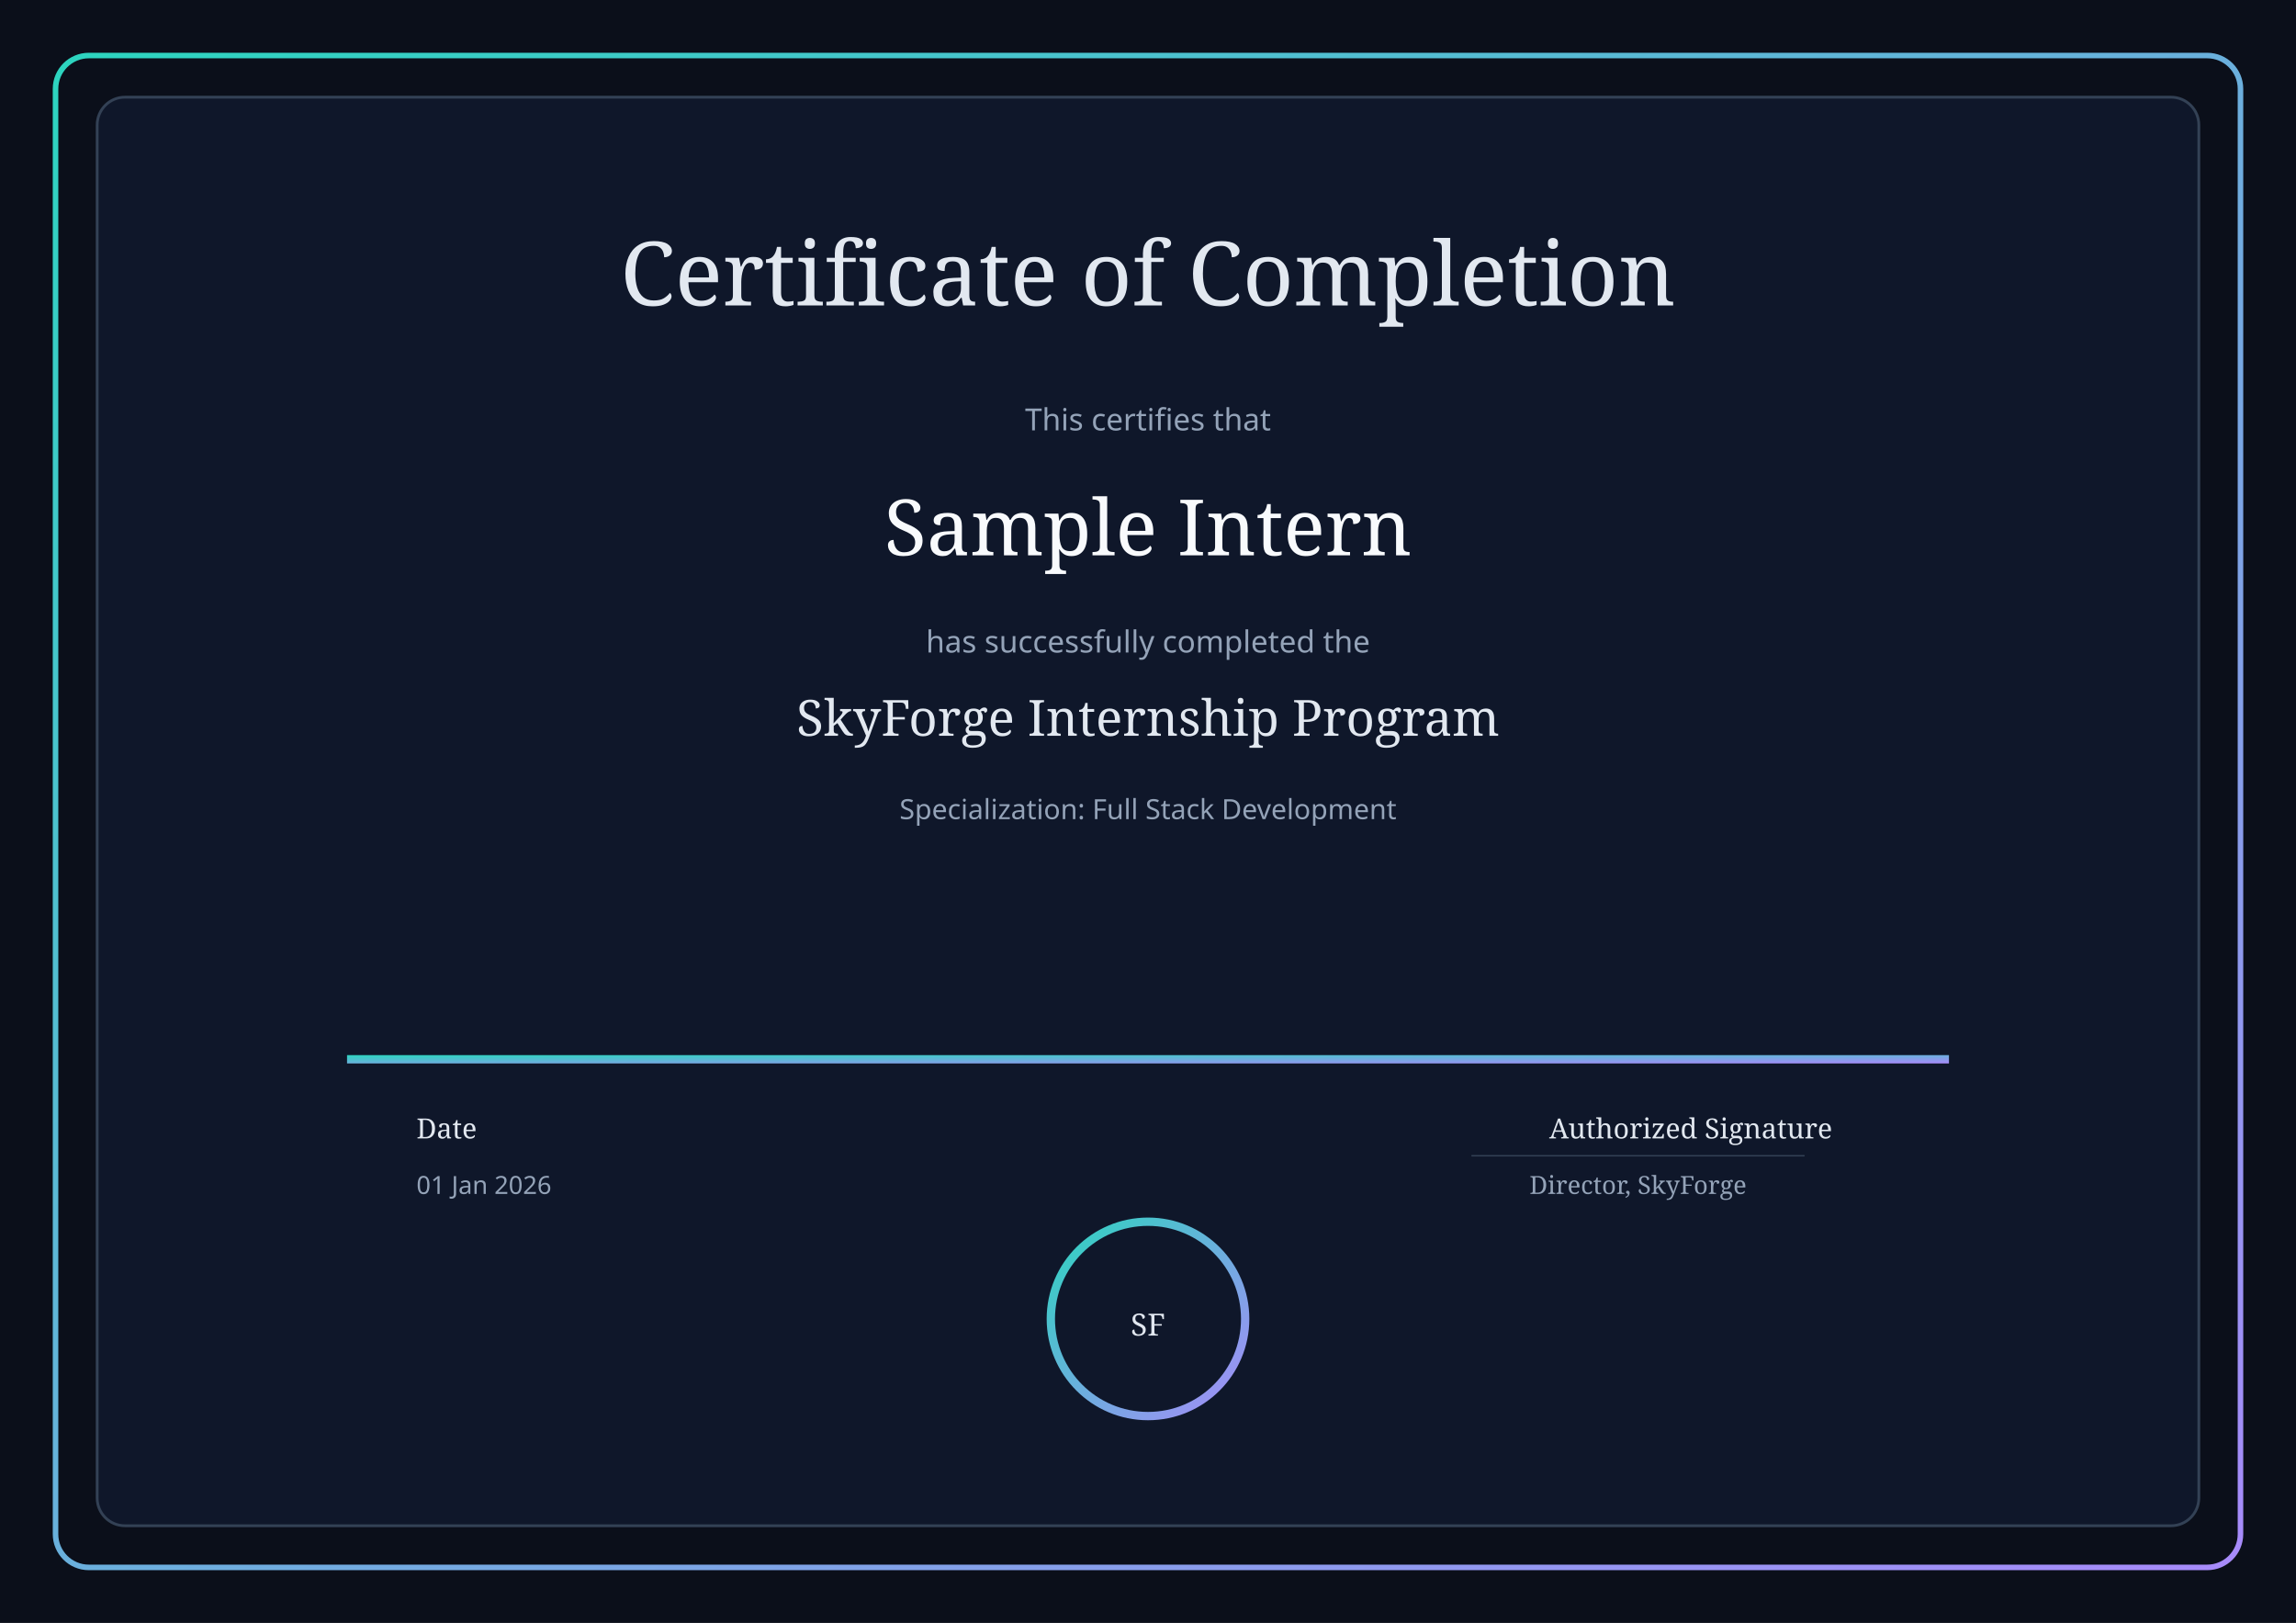
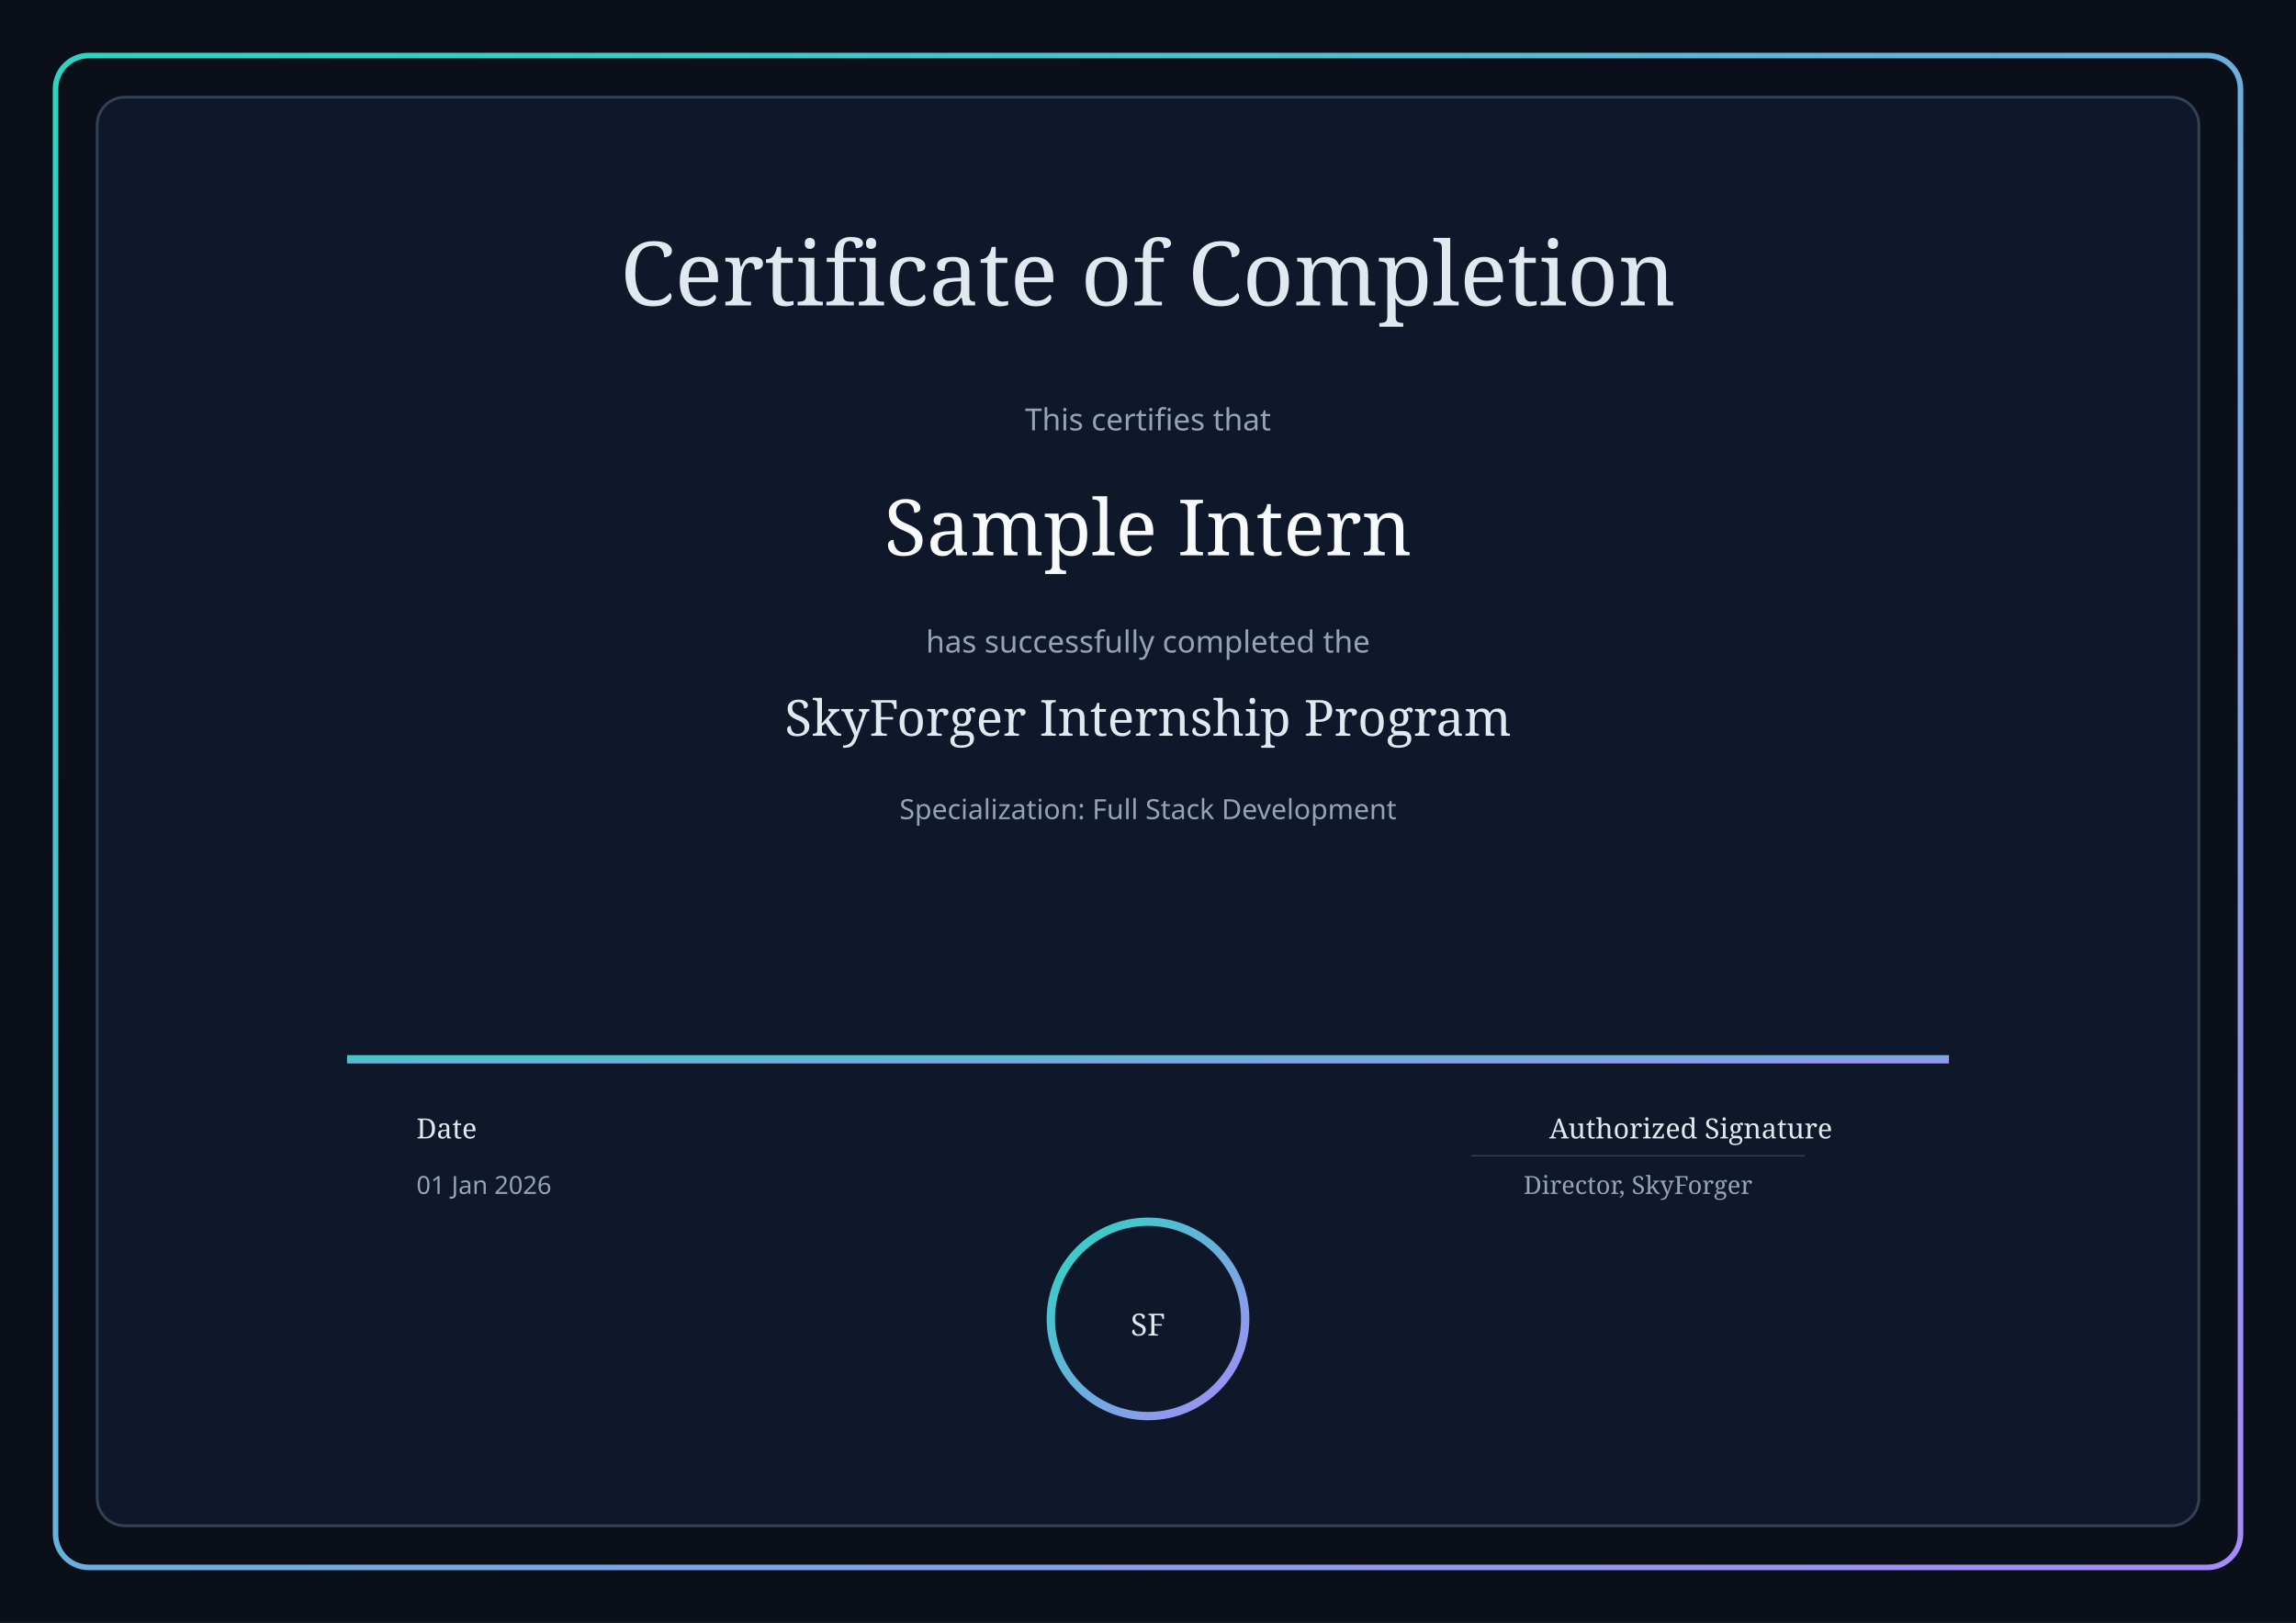
<svg xmlns="http://www.w3.org/2000/svg" width="1654" height="1169" viewBox="0 0 1654 1169">
  <defs>
    <linearGradient id="g" x1="0" y1="0" x2="1" y2="1">
      <stop offset="0" stop-color="#2dd4bf" />
      <stop offset="1" stop-color="#a78bfa" />
    </linearGradient>
  </defs>
  <rect width="1654" height="1169" fill="#0b0f1a" />
  <rect x="40" y="40" width="1574" height="1089" rx="24" fill="none" stroke="url(#g)" stroke-width="4" />
  <rect x="70" y="70" width="1514" height="1029" rx="20" fill="#0f172a" stroke="#334155" stroke-width="2" />
  <text x="827" y="220" font-family="Georgia, serif" font-size="64" fill="#e2e8f0" text-anchor="middle">Certificate of Completion</text>
  <text x="827" y="310" font-family="sans-serif" font-size="22" fill="#94a3b8" text-anchor="middle">This certifies that</text>
  <text x="827" y="400" font-family="Georgia, serif" font-size="56" fill="#f8fafc" text-anchor="middle">Sample Intern</text>
  <text x="827" y="470" font-family="sans-serif" font-size="22" fill="#94a3b8" text-anchor="middle">has successfully completed the</text>
-   <text x="827" y="530" font-family="Georgia, serif" font-size="36" fill="#e2e8f0" text-anchor="middle">SkyForge Internship Program</text>
+   <text x="827" y="530" font-family="Georgia, serif" font-size="36" fill="#e2e8f0" text-anchor="middle">SkyForger Internship Program</text>
  <text x="827" y="590" font-family="sans-serif" font-size="20" fill="#94a3b8" text-anchor="middle">Specialization: Full Stack Development</text>
  <g transform="translate(250,760)">
    <rect width="1154" height="6" fill="url(#g)" />
  </g>
  <g transform="translate(300,820)">
    <text x="0" y="0" font-family="Georgia, serif" font-size="20" fill="#e2e8f0">Date</text>
    <text x="0" y="40" font-family="sans-serif" font-size="18" fill="#94a3b8">01 Jan 2026</text>
  </g>
  <g transform="translate(1320,820)">
    <text x="0" y="0" font-family="Georgia, serif" font-size="20" fill="#e2e8f0" text-anchor="end">Authorized Signature</text>
    <rect x="-260" y="12" width="240" height="1" fill="#334155" />
-     <text x="-140" y="40" font-family="Georgia, serif" font-size="18" fill="#94a3b8" text-anchor="middle">Director, SkyForge</text>
+     <text x="-140" y="40" font-family="Georgia, serif" font-size="18" fill="#94a3b8" text-anchor="middle">Director, SkyForger</text>
  </g>
  <g transform="translate(827,950)">
    <circle r="70" fill="none" stroke="url(#g)" stroke-width="6" />
    <text y="12" font-family="Georgia, serif" font-size="22" fill="#e2e8f0" text-anchor="middle">SF</text>
  </g>
</svg>
